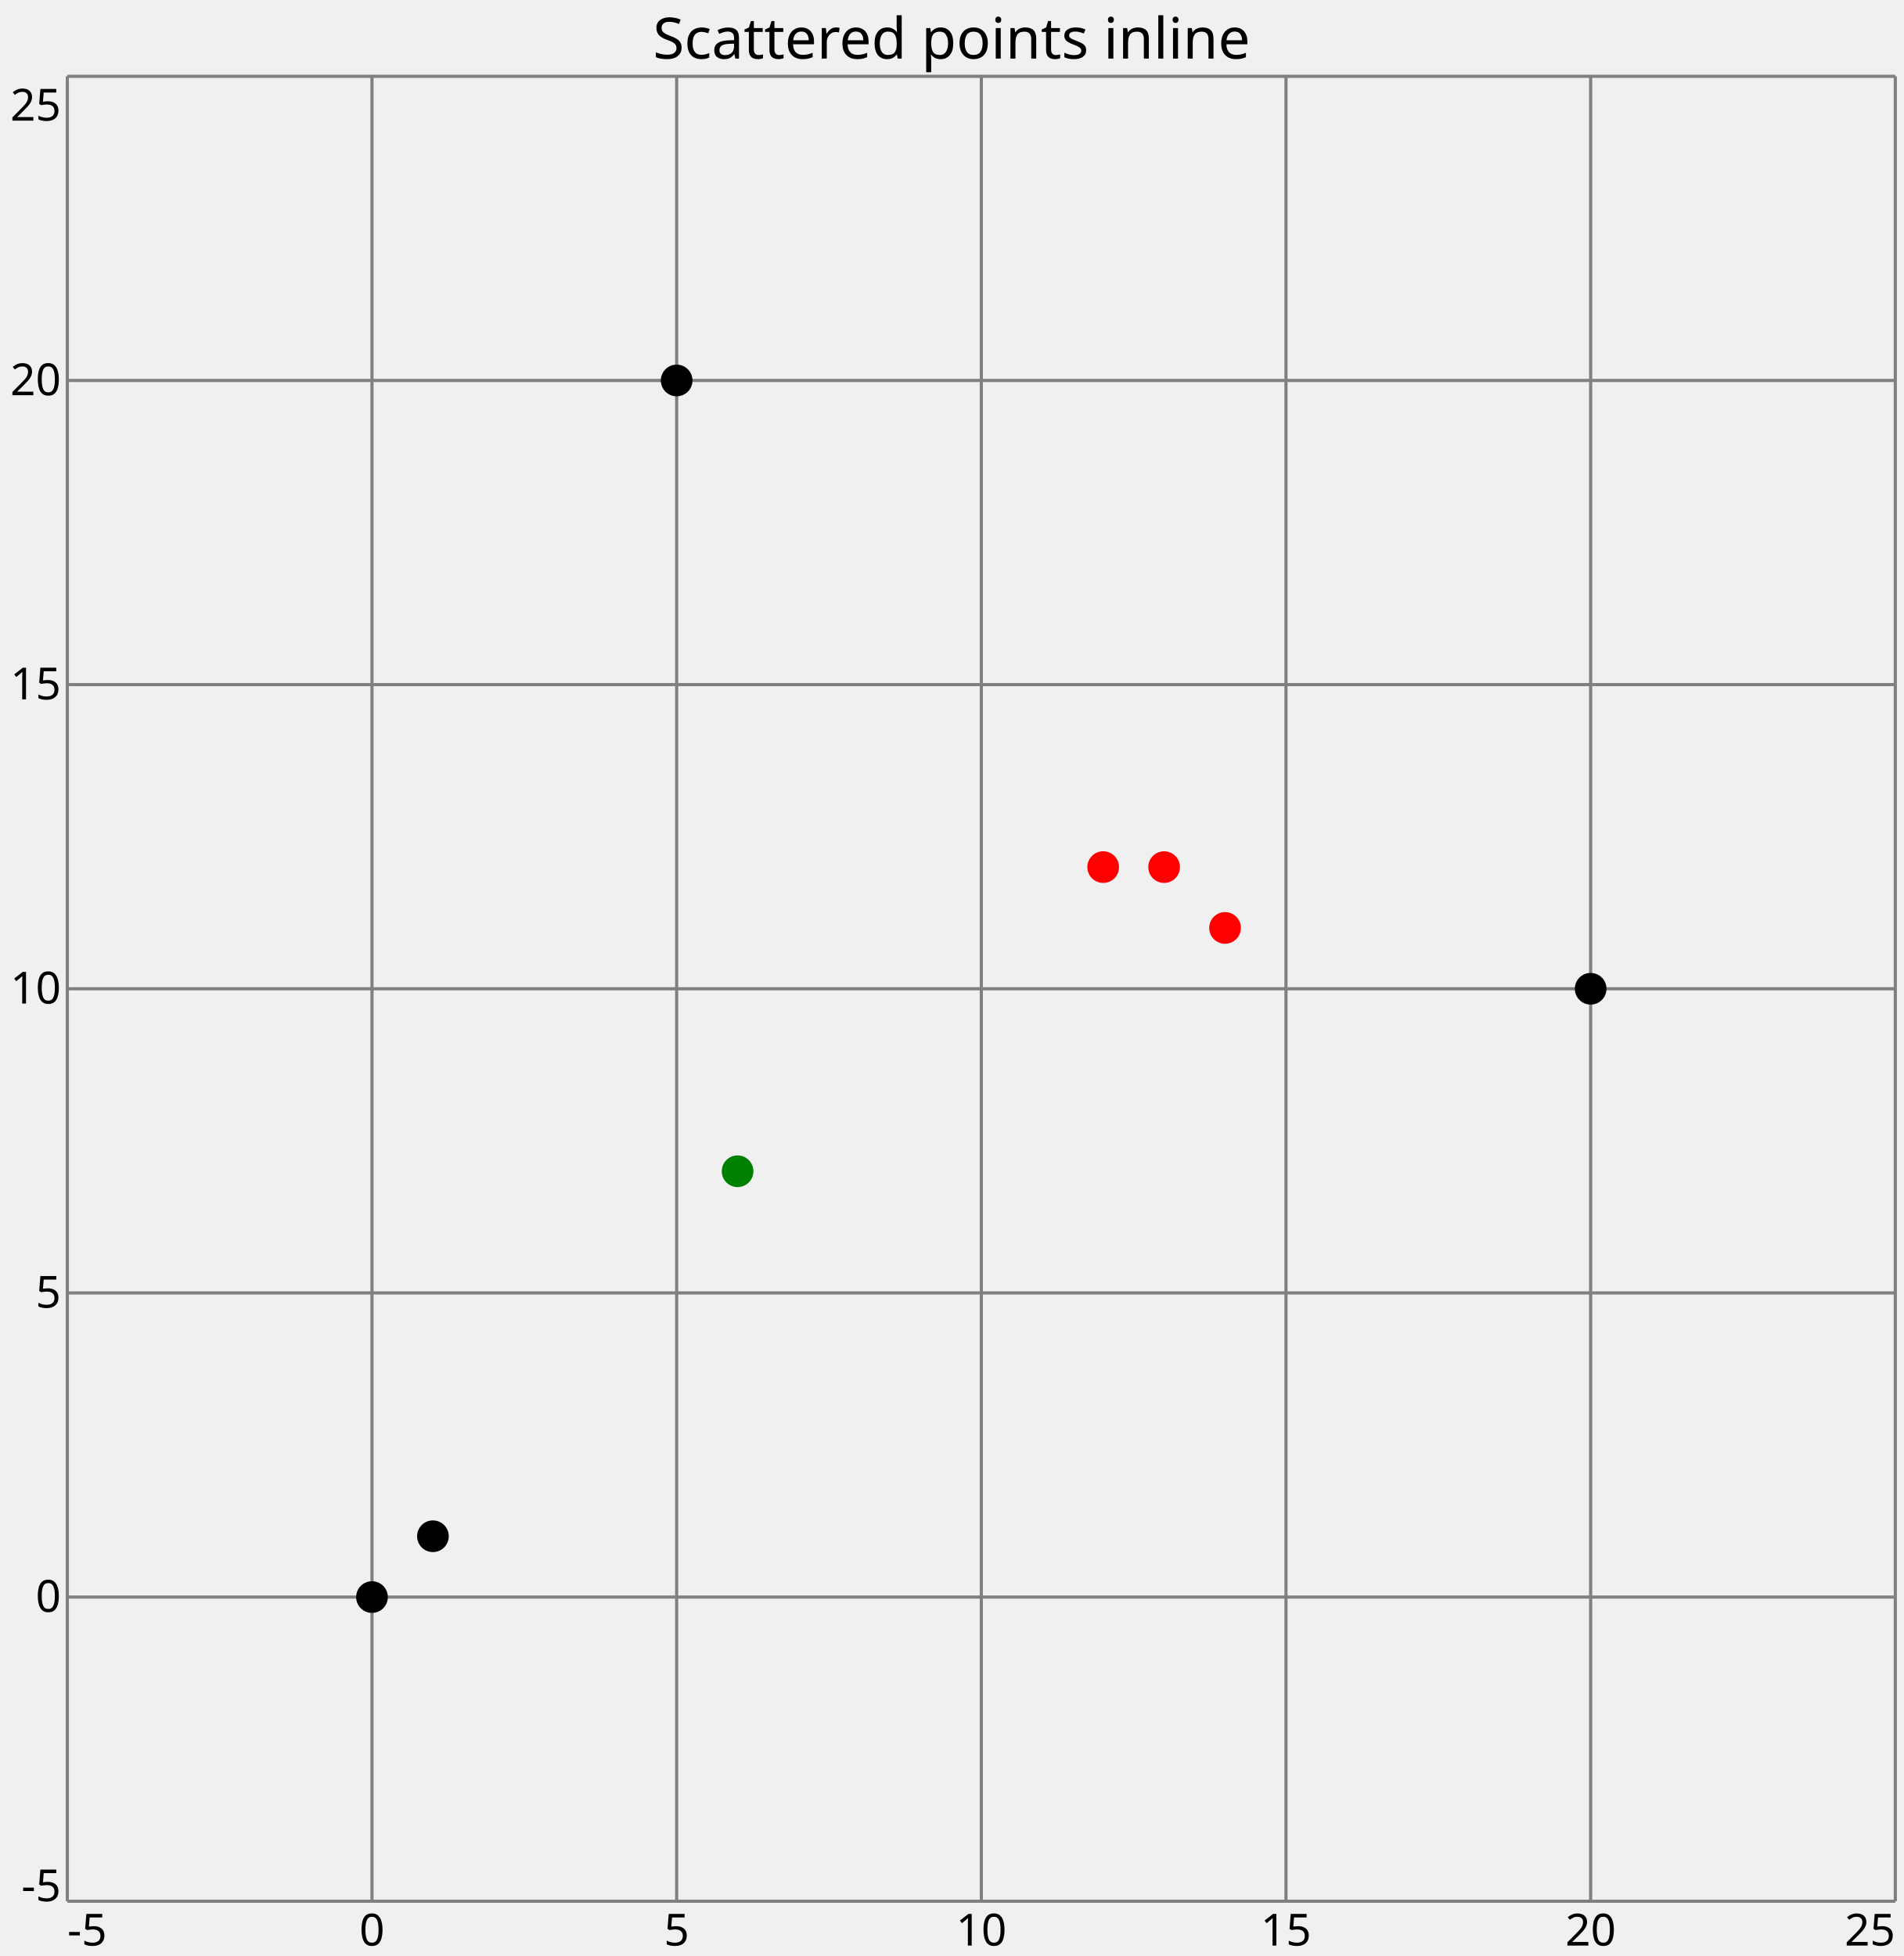
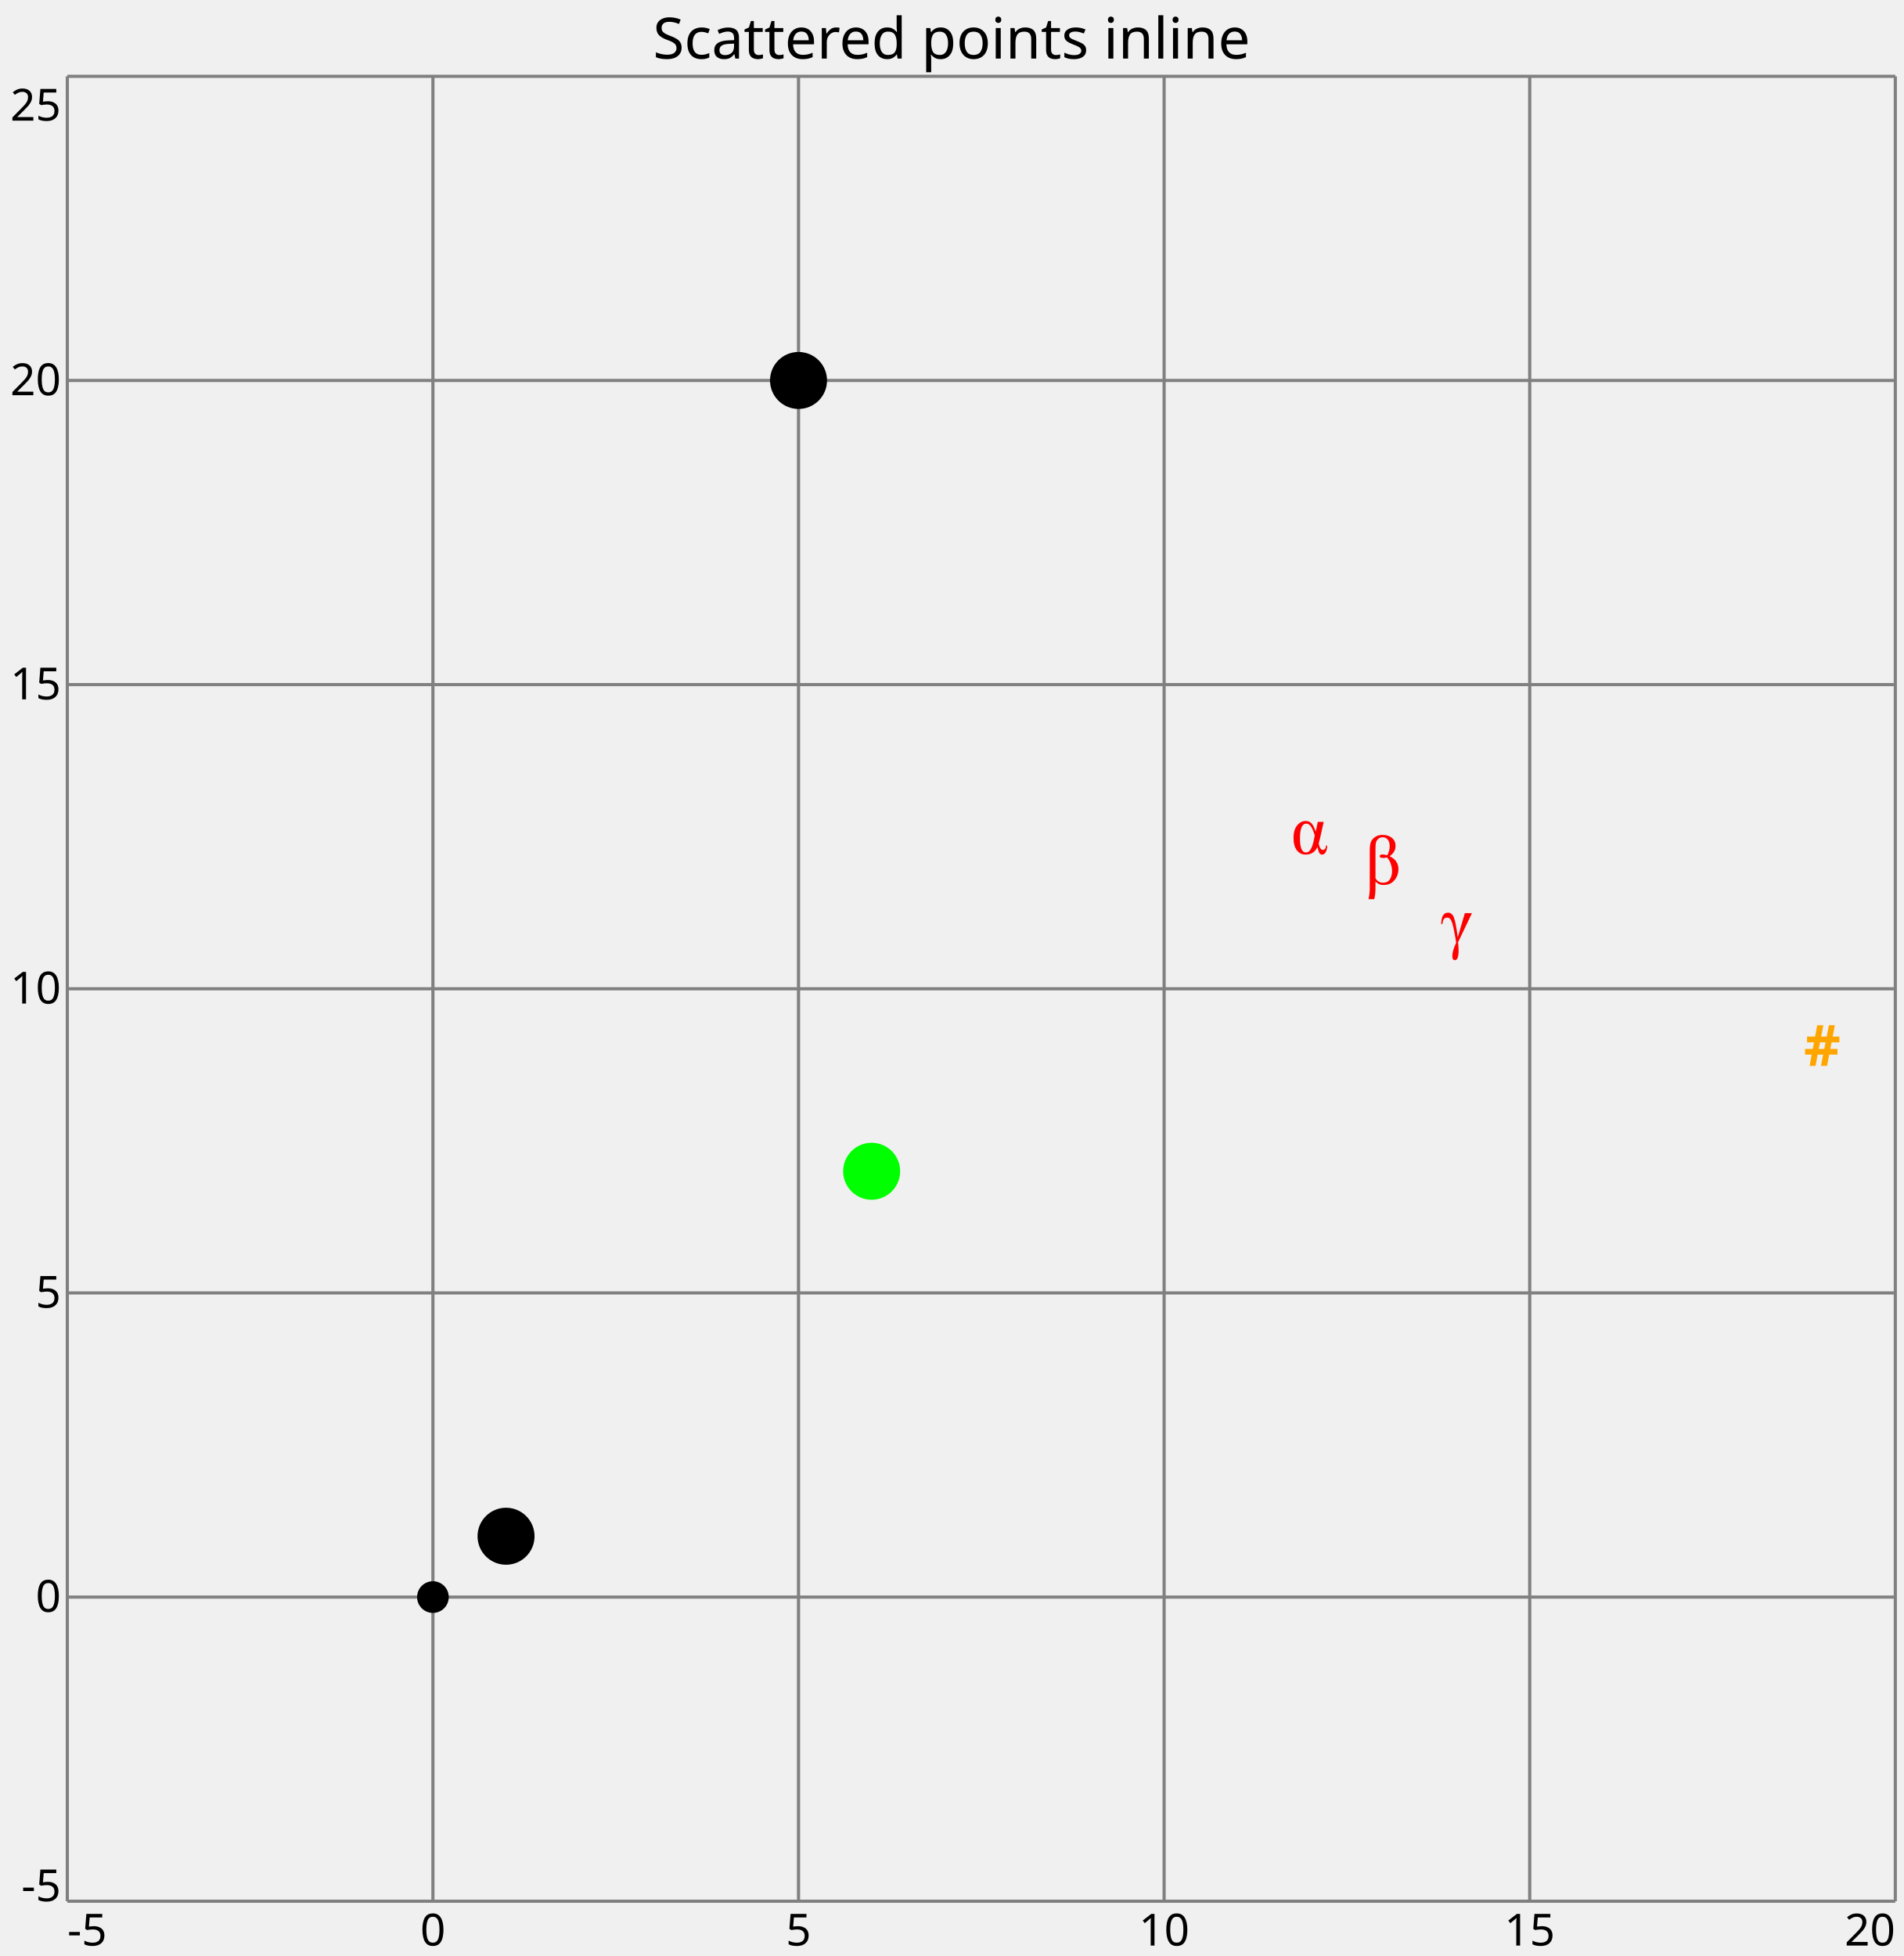
<svg xmlns="http://www.w3.org/2000/svg" width="601" height="617.800" viewBox="0 0 601 617.800" transform="translate(0.5, 0.5)">
  <g stroke="black" fill="white" font-family="sans-serif" font-size="14">
    <text x="300" y="18" stroke="none" fill="black" font-size="18" text-anchor="middle">Scattered points inline</text>
    <g>
-       <path d="M 20.760 600 V 23.600 M 116.967 600 V 23.600 M 213.173 600 V 23.600 M 309.380 600 V 23.600 M 405.587 600 V 23.600 M 501.793 600 V 23.600 M 598 600 V 23.600" stroke="gray" />
+       <path d="M 20.760 600 V 23.600 M 136.208 600 V 23.600 M 251.656 600 V 23.600 M 367.104 600 V 23.600 M 482.552 600 V 23.600 M 598 600 V 23.600" stroke="gray" />
      <g text-anchor="middle" stroke="none" fill="black">
        <text x="20.760" y="614" text-anchor="start">-5</text>
-         <text x="116.967" y="614">0</text>
-         <text x="213.173" y="614">5</text>
-         <text x="309.380" y="614">10</text>
-         <text x="405.587" y="614">15</text>
-         <text x="501.793" y="614">20</text>
-         <text x="598" y="614" text-anchor="end">25</text>
+         <text x="136.208" y="614">0</text>
+         <text x="251.656" y="614">5</text>
+         <text x="367.104" y="614">10</text>
+         <text x="482.552" y="614">15</text>
+         <text x="598" y="614" text-anchor="end">20</text>
      </g>
    </g>
    <g>
      <path d="M 20.760 600 H 598 M 20.760 503.933 H 598 M 20.760 407.867 H 598 M 20.760 311.800 H 598 M 20.760 215.733 H 598 M 20.760 119.667 H 598 M 20.760 23.600 H 598" stroke="gray" />
      <g text-anchor="end" stroke="none" fill="black">
        <text x="18.760" y="600">-5</text>
        <text x="18.760" y="508.600">0</text>
        <text x="18.760" y="412.533">5</text>
        <text x="18.760" y="316.467">10</text>
        <text x="18.760" y="220.400">15</text>
        <text x="18.760" y="124.333">20</text>
        <text x="18.760" y="37.600">25</text>
      </g>
    </g>
    <g>
-       <g stroke="none" fill="black">
-         <circle cx="213.173" cy="119.667" r="5" fill="black" />
-         <circle cx="347.863" cy="273.373" r="5" fill="red" />
-         <circle cx="367.104" cy="273.373" r="5" fill="red" />
-         <circle cx="386.345" cy="292.587" r="5" fill="red" />
-         <circle cx="501.793" cy="311.8" r="5" fill="black" />
-         <circle cx="116.967" cy="503.933" r="5" fill="black" />
-         <circle cx="136.208" cy="484.72" r="5" fill="black" />
-         <circle cx="232.415" cy="369.44" r="5" fill="green" />
+       <g>
+         <circle cx="251.656" cy="119.667" r="9.0" fill="black" stroke="none" />
+         <path transform="translate(413.283, 263.767) scale(0.059) translate(-200,-200)" d="m239.84 120.88h31.498l-19.084 85.787q-5.56 24.458-7.597 30.016 7.412 34.093 21.493 34.093 16.676 0 17.232-22.975h6.67q-0.528 21.493-7.967 34.834-7.226 13.155-19.084 13.155-9.82 0-14.637-7.967-4.815-7.967-10.376-32.61-19.27 40.578-62.997 40.578-29.831 0-47.433-23.161-17.602-23.346-17.602-66.702 0-42.616 19.27-66.332 19.269-23.716 46.321-23.716 19.084 0 31.313 13.526 12.229 13.526 21.679 44.098zm-16.305 72.632q-8.708-29.831-19.455-46.507-10.746-16.861-25.755-16.861-33.907 0-33.907 79.302 0 75.226 32.425 75.226 28.163 0 41.689-66.332z" fill="red" stroke="none" />
+         <path transform="translate(436.373, 273.373) scale(0.059) translate(-200,-200)" d="m150.53 371.75h-30.572q6.67-31.313 6.67-56.697v-201.78q0-31.498 5.56-46.877 5.742-15.379 22.048-27.052 16.49-11.858 41.134-11.858 29.275 0 49.101 15.564 20.01 15.379 20.01 43.913 0 33.351-31.684 54.659 47.248 22.234 47.248 69.852 0 25.94-12.599 46.507-12.414 20.381-28.904 29.09-16.305 8.709-39.096 8.709-25.94 0-42.245-19.455v34.463q0 35.575-6.67 60.959zm6.67-112.1q14.452 23.902 40.393 23.902 25.013 0 36.686-18.158 11.673-18.343 11.673-44.469 0-20.011-7.782-40.763-7.597-20.937-19.64-31.869-11.117 2.779-20.011 2.779-18.713 0-18.713-9.82 0-8.894 15.749-8.894 9.82 0 24.458 4.447 13.155-22.234 13.155-48.359 0-23.346-10.376-35.76-10.191-12.414-26.681-12.414-13.155 0-22.604 7.411-9.264 7.412-12.785 17.787-3.523 10.191-3.523 33.537z" fill="red" stroke="none" />
+         <path transform="translate(459.462, 292.587) scale(0.059) translate(-200,-200)" d="m244.01 120.88h38.169l-74.299 155.82q2.777 25.014 2.777 43.727 0 52.065-19.455 52.065-14.081 0-14.081-21.864 0-28.534 20.751-71.52-4.075-26.681-11.487-64.294-7.226-37.613-15.008-53.918-7.597-16.305-21.864-16.305-23.346 0-25.014 34.834h-6.67q0-61.144 36.316-61.144 20.937 0 31.128 24.828 10.191 24.643 20.938 107.47z" fill="red" stroke="none" />
+         <text x="574.910" y="336.156" fill="orange" stroke="none" font-family="sans-serif" font-weight="bold" text-anchor="middle" font-size="18">#</text>
+         <circle cx="136.208" cy="503.933" r="5.0" fill="black" stroke="none" />
+         <circle cx="159.298" cy="484.720" r="9.0" fill="black" stroke="none" />
+         <circle cx="274.746" cy="369.440" r="9.0" fill="lime" stroke="none" />
      </g>
    </g>
  </g>
</svg>
